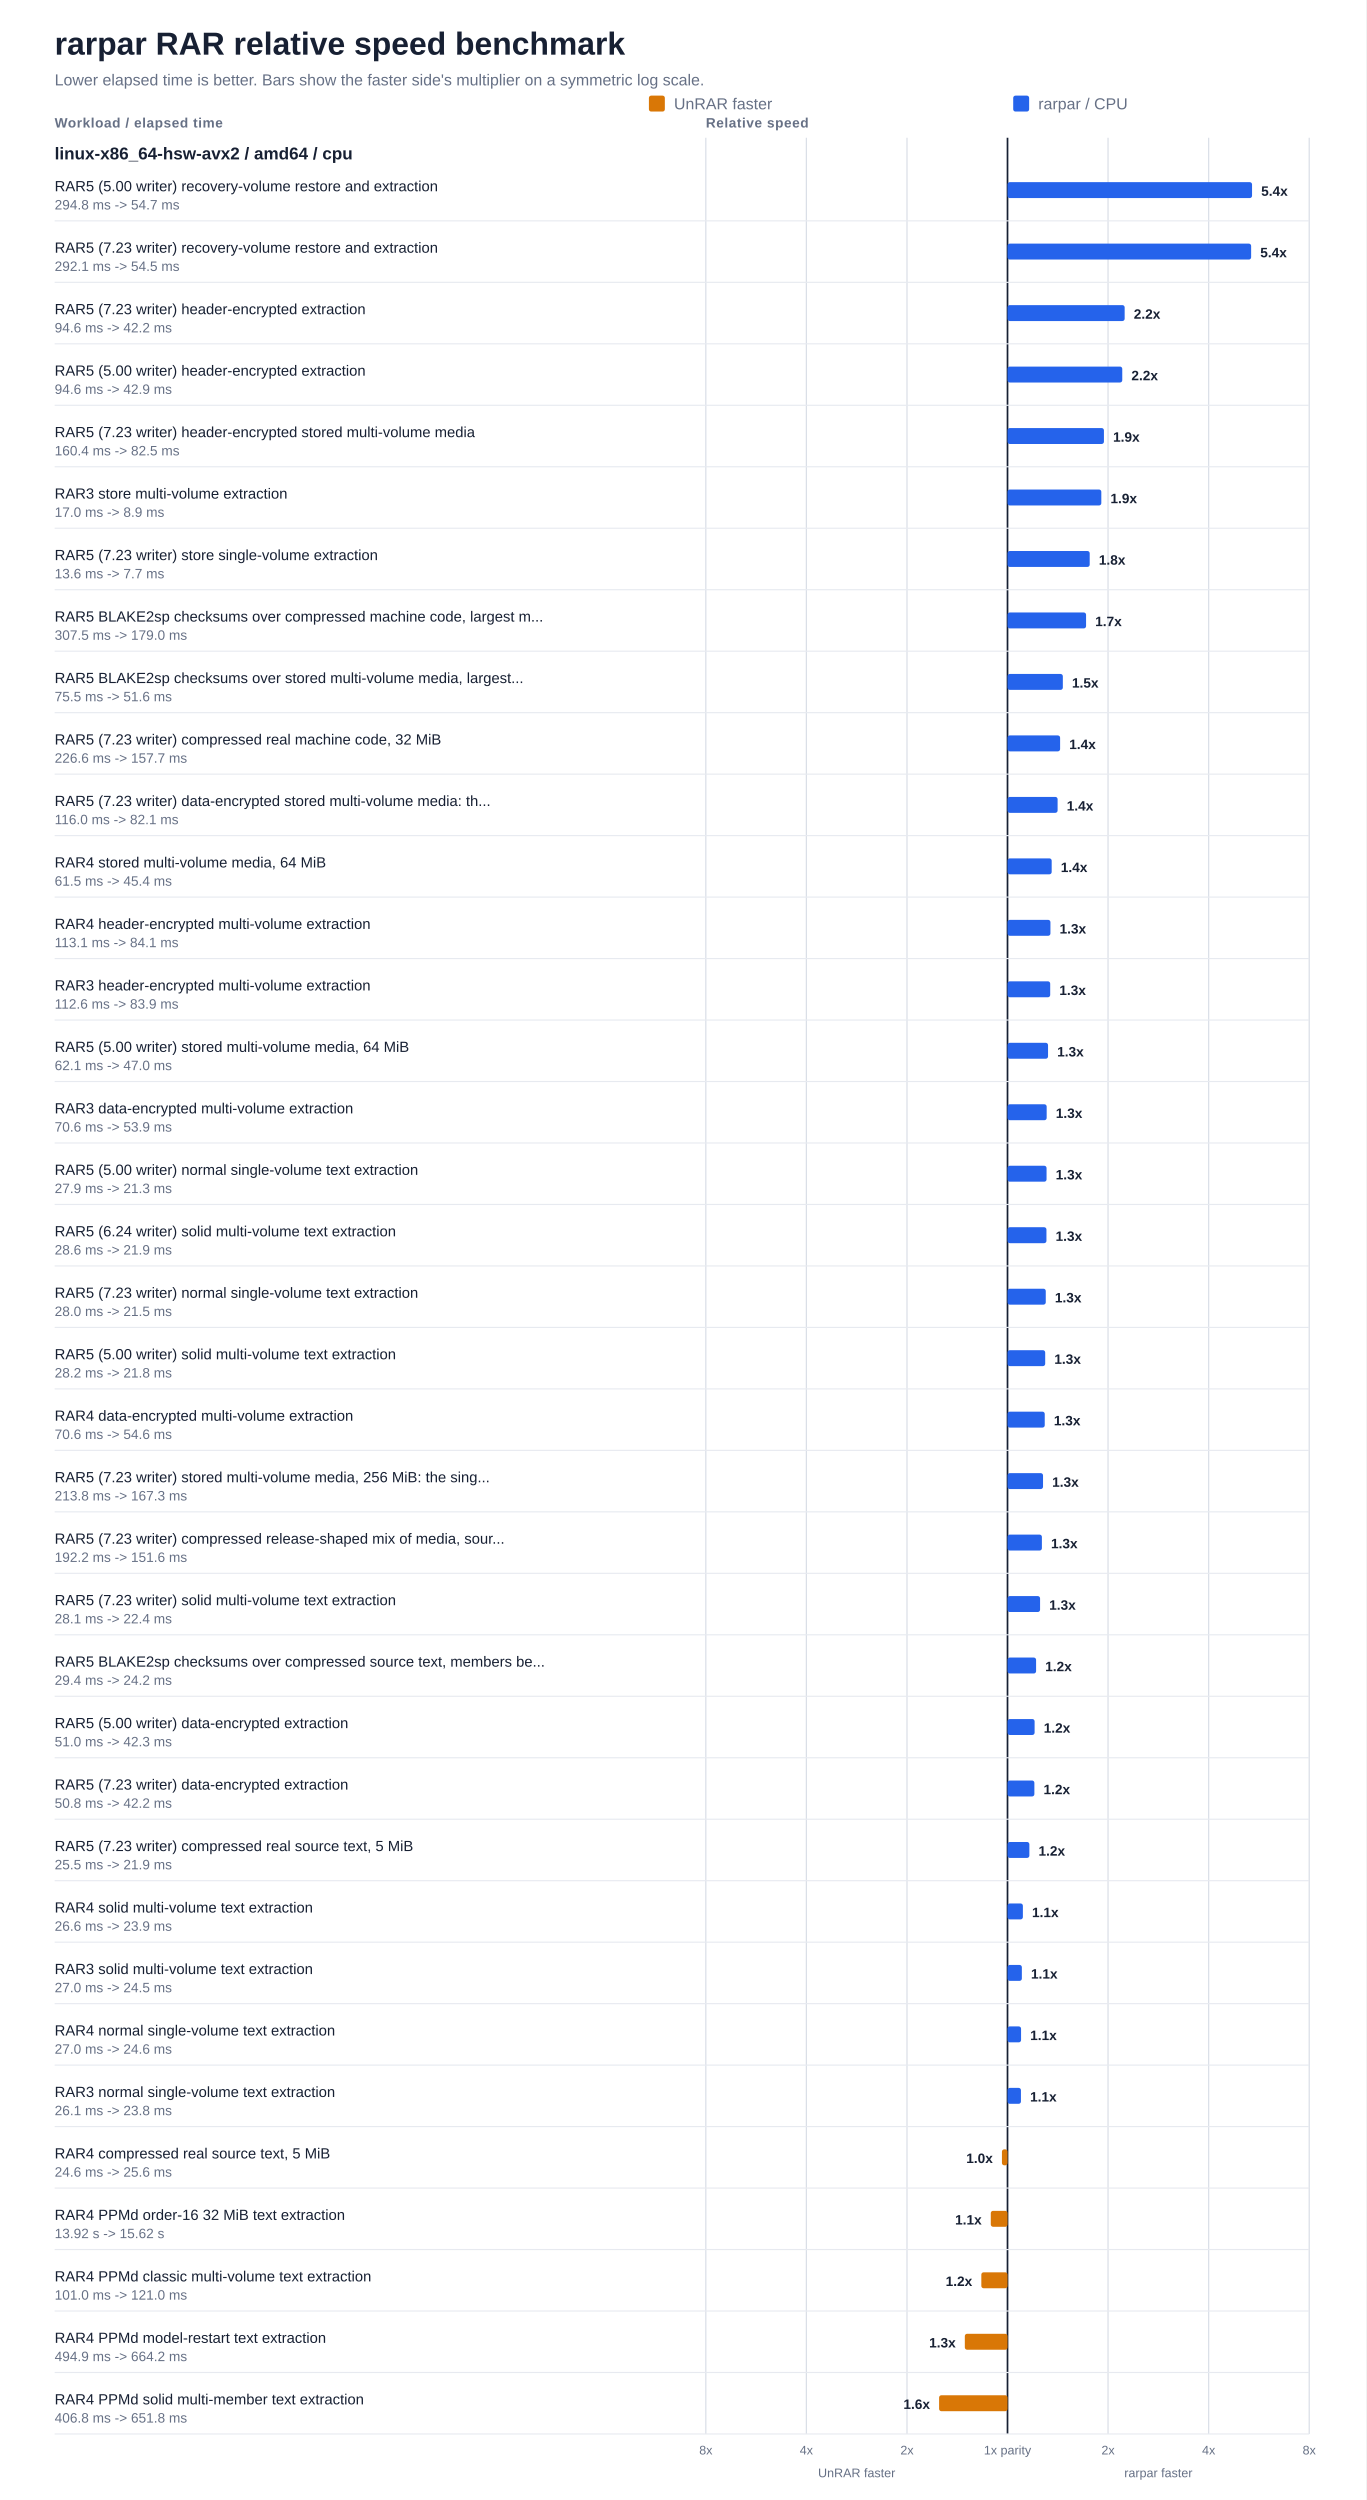
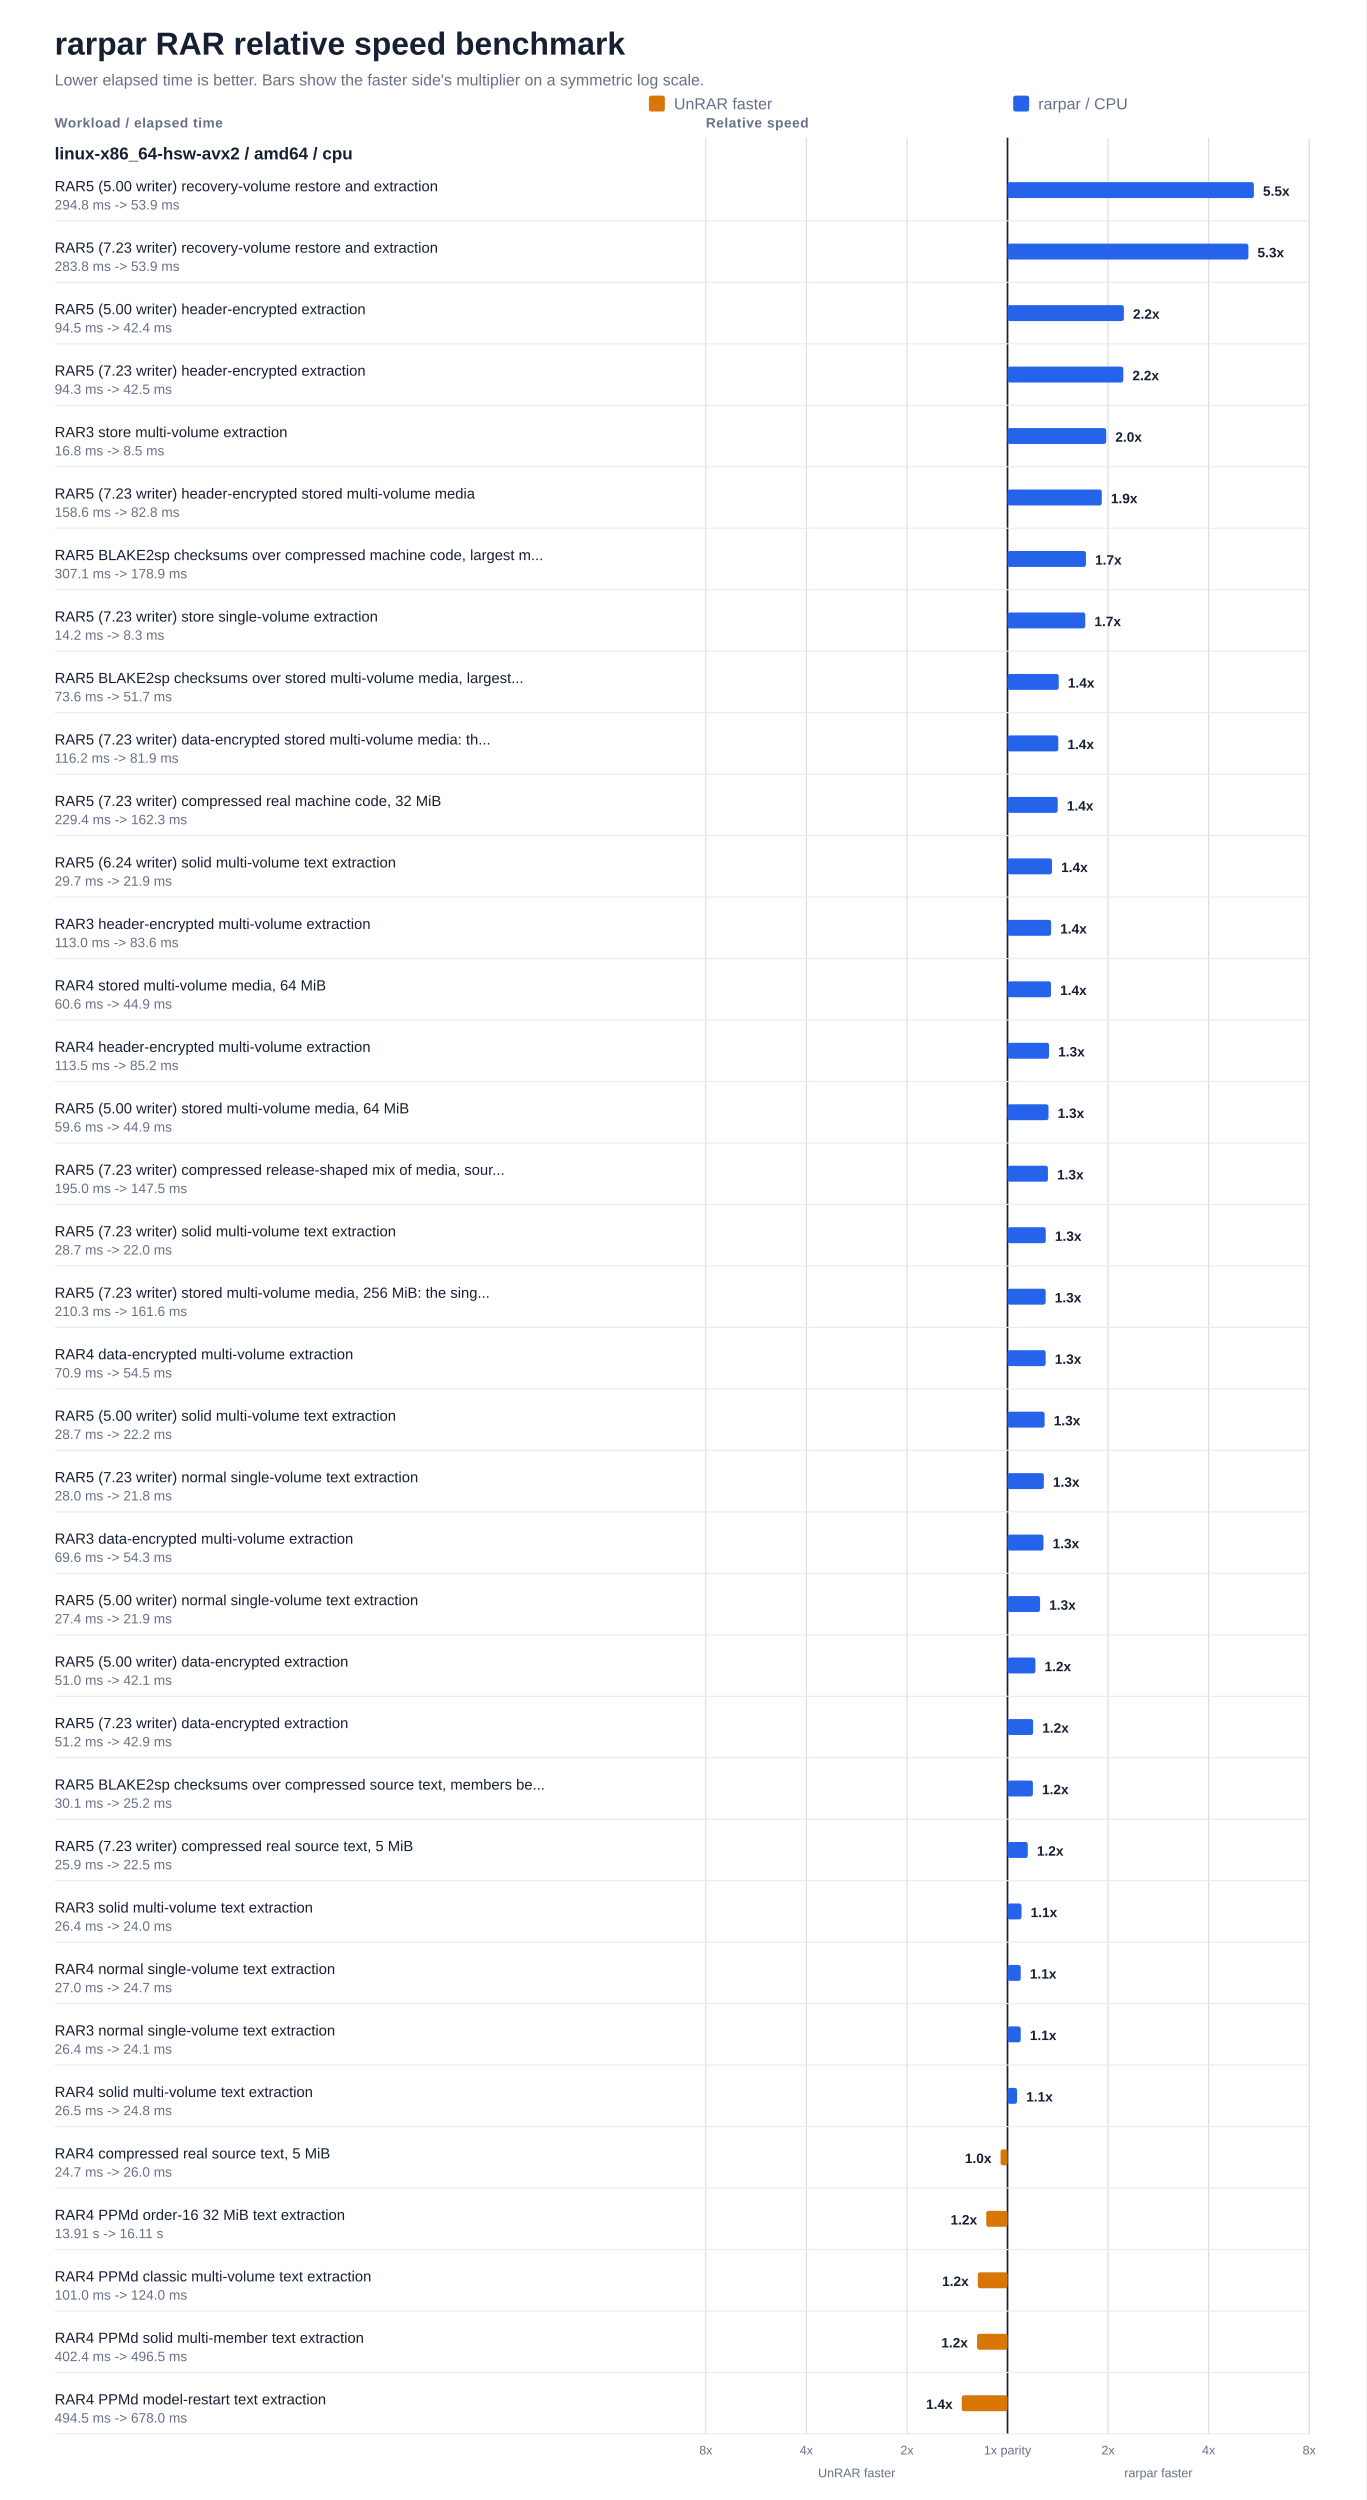
<svg xmlns="http://www.w3.org/2000/svg" width="1200" height="2196" viewBox="0 0 1200 2196" role="img" aria-labelledby="title desc">
  <style>
    .bg { fill: #ffffff; } text { font-family: Arial, sans-serif; fill: #172033; }
    .title { font-size: 28px; font-weight: 600; } .subtitle { font-size: 14px; fill: #667085; }
    .column { font-size: 12px; font-weight: 600; fill: #667085; letter-spacing: .04em; text-transform: uppercase; }
    .machine { font-size: 15px; font-weight: 600; } .workload { font-size: 13px; font-weight: 500; }
    .timing { font-size: 12px; fill: #667085; } .tick { font-size: 11px; fill: #667085; } .ratio { font-size: 12px; font-weight: 600; }
    .grid { stroke: #d7dce5; stroke-width: 1; } .parity { stroke: #172033; stroke-width: 1.5; } .rule { stroke: #e7eaf0; stroke-width: 1; }
    .cpu { fill: #2563eb; } .gpu { fill: #7c3aed; } .slower { fill: #d97706; }
    @media (prefers-color-scheme: dark) { .bg { fill: #0d1117; } text { fill: #e6edf3; } .subtitle, .column, .timing, .tick { fill: #9ca7b5; } .grid { stroke: #30363d; } .parity { stroke: #e6edf3; } .rule { stroke: #21262d; } .cpu { fill: #58a6ff; } .gpu { fill: #bc8cff; } .slower { fill: #f2a65a; } }
  </style>
  <rect class="bg" width="1200" height="2196" />
  <text class="title" x="48" y="48">rarpar RAR relative speed benchmark</text>
  <text class="subtitle" x="48" y="75">Lower elapsed time is better. Bars show the faster side's multiplier on a symmetric log scale.</text>
  <g aria-label="Legend">
    <rect class="slower" x="570" y="84" width="14" height="14" rx="2" />
    <text class="subtitle" x="592" y="96">UnRAR faster</text>
    <rect class="cpu" x="890" y="84" width="14" height="14" rx="2" />
    <text class="subtitle" x="912" y="96">rarpar / CPU</text>
  </g>
  <text class="column" x="48" y="112">Workload / elapsed time</text>
  <text class="column" x="620" y="112">Relative speed</text>
  <g aria-label="Relative speed axis">
    <line class="grid" x1="620.0" y1="121" x2="620.0" y2="2138" />
    <text class="tick" x="620.0" y="2156" text-anchor="middle">8x</text>
    <line class="grid" x1="708.3" y1="121" x2="708.3" y2="2138" />
    <text class="tick" x="708.3" y="2156" text-anchor="middle">4x</text>
    <line class="grid" x1="796.7" y1="121" x2="796.7" y2="2138" />
    <text class="tick" x="796.7" y="2156" text-anchor="middle">2x</text>
    <line class="parity" x1="885.0" y1="121" x2="885.0" y2="2138" />
    <text class="tick" x="885.0" y="2156" text-anchor="middle">1x parity</text>
    <line class="grid" x1="973.3" y1="121" x2="973.3" y2="2138" />
    <text class="tick" x="973.3" y="2156" text-anchor="middle">2x</text>
    <line class="grid" x1="1061.7" y1="121" x2="1061.7" y2="2138" />
    <text class="tick" x="1061.7" y="2156" text-anchor="middle">4x</text>
    <line class="grid" x1="1150.0" y1="121" x2="1150.0" y2="2138" />
    <text class="tick" x="1150.0" y="2156" text-anchor="middle">8x</text>
    <text class="tick" x="752.5" y="2176" text-anchor="middle">UnRAR faster</text>
    <text class="tick" x="1017.5" y="2176" text-anchor="middle">rarpar faster</text>
  </g>
  <g aria-label="RAR benchmarks">
    <text class="machine" x="48" y="140">linux-x86_64-hsw-avx2 / amd64 / cpu</text>
    <text class="workload" x="48" y="168">RAR5 (5.00 writer) recovery-volume restore and extraction</text>
-     <text class="timing" x="48" y="184">294.8 ms -&gt; 54.7 ms</text>
-     <rect class="cpu" x="885.0" y="160" width="214.8" height="14" rx="2" />
-     <text class="ratio" x="1107.8" y="172">5.4x</text>
+     <text class="timing" x="48" y="184">294.8 ms -&gt; 53.9 ms</text>
+     <rect class="cpu" x="885.0" y="160" width="216.4" height="14" rx="2" />
+     <text class="ratio" x="1109.4" y="172">5.5x</text>
    <line class="rule" x1="48" y1="194" x2="1150" y2="194" />
    <text class="workload" x="48" y="222">RAR5 (7.23 writer) recovery-volume restore and extraction</text>
-     <text class="timing" x="48" y="238">292.1 ms -&gt; 54.5 ms</text>
-     <rect class="cpu" x="885.0" y="214" width="214.0" height="14" rx="2" />
-     <text class="ratio" x="1107.0" y="226">5.4x</text>
+     <text class="timing" x="48" y="238">283.8 ms -&gt; 53.9 ms</text>
+     <rect class="cpu" x="885.0" y="214" width="211.6" height="14" rx="2" />
+     <text class="ratio" x="1104.6" y="226">5.3x</text>
    <line class="rule" x1="48" y1="248" x2="1150" y2="248" />
-     <text class="workload" x="48" y="276">RAR5 (7.23 writer) header-encrypted extraction</text>
-     <text class="timing" x="48" y="292">94.6 ms -&gt; 42.2 ms</text>
-     <rect class="cpu" x="885.0" y="268" width="102.9" height="14" rx="2" />
-     <text class="ratio" x="995.9" y="280">2.2x</text>
+     <text class="workload" x="48" y="276">RAR5 (5.00 writer) header-encrypted extraction</text>
+     <text class="timing" x="48" y="292">94.5 ms -&gt; 42.4 ms</text>
+     <rect class="cpu" x="885.0" y="268" width="102.2" height="14" rx="2" />
+     <text class="ratio" x="995.2" y="280">2.2x</text>
    <line class="rule" x1="48" y1="302" x2="1150" y2="302" />
-     <text class="workload" x="48" y="330">RAR5 (5.00 writer) header-encrypted extraction</text>
-     <text class="timing" x="48" y="346">94.6 ms -&gt; 42.9 ms</text>
-     <rect class="cpu" x="885.0" y="322" width="100.8" height="14" rx="2" />
-     <text class="ratio" x="993.8" y="334">2.2x</text>
+     <text class="workload" x="48" y="330">RAR5 (7.23 writer) header-encrypted extraction</text>
+     <text class="timing" x="48" y="346">94.3 ms -&gt; 42.5 ms</text>
+     <rect class="cpu" x="885.0" y="322" width="101.7" height="14" rx="2" />
+     <text class="ratio" x="994.7" y="334">2.2x</text>
    <line class="rule" x1="48" y1="356" x2="1150" y2="356" />
-     <text class="workload" x="48" y="384">RAR5 (7.23 writer) header-encrypted stored multi-volume media</text>
-     <text class="timing" x="48" y="400">160.4 ms -&gt; 82.5 ms</text>
-     <rect class="cpu" x="885.0" y="376" width="84.7" height="14" rx="2" />
-     <text class="ratio" x="977.7" y="388">1.9x</text>
+     <text class="workload" x="48" y="384">RAR3 store multi-volume extraction</text>
+     <text class="timing" x="48" y="400">16.8 ms -&gt; 8.5 ms</text>
+     <rect class="cpu" x="885.0" y="376" width="86.7" height="14" rx="2" />
+     <text class="ratio" x="979.7" y="388">2.0x</text>
    <line class="rule" x1="48" y1="410" x2="1150" y2="410" />
-     <text class="workload" x="48" y="438">RAR3 store multi-volume extraction</text>
-     <text class="timing" x="48" y="454">17.0 ms -&gt; 8.9 ms</text>
-     <rect class="cpu" x="885.0" y="430" width="82.4" height="14" rx="2" />
-     <text class="ratio" x="975.4" y="442">1.9x</text>
+     <text class="workload" x="48" y="438">RAR5 (7.23 writer) header-encrypted stored multi-volume media</text>
+     <text class="timing" x="48" y="454">158.6 ms -&gt; 82.8 ms</text>
+     <rect class="cpu" x="885.0" y="430" width="82.8" height="14" rx="2" />
+     <text class="ratio" x="975.8" y="442">1.9x</text>
    <line class="rule" x1="48" y1="464" x2="1150" y2="464" />
-     <text class="workload" x="48" y="492">RAR5 (7.23 writer) store single-volume extraction</text>
-     <text class="timing" x="48" y="508">13.6 ms -&gt; 7.7 ms</text>
-     <rect class="cpu" x="885.0" y="484" width="72.2" height="14" rx="2" />
-     <text class="ratio" x="965.2" y="496">1.8x</text>
+     <text class="workload" x="48" y="492">RAR5 BLAKE2sp checksums over compressed machine code, largest m...</text>
+     <text class="timing" x="48" y="508">307.1 ms -&gt; 178.9 ms</text>
+     <rect class="cpu" x="885.0" y="484" width="68.9" height="14" rx="2" />
+     <text class="ratio" x="961.9" y="496">1.7x</text>
    <line class="rule" x1="48" y1="518" x2="1150" y2="518" />
-     <text class="workload" x="48" y="546">RAR5 BLAKE2sp checksums over compressed machine code, largest m...</text>
-     <text class="timing" x="48" y="562">307.5 ms -&gt; 179.0 ms</text>
-     <rect class="cpu" x="885.0" y="538" width="69.0" height="14" rx="2" />
-     <text class="ratio" x="962.0" y="550">1.7x</text>
+     <text class="workload" x="48" y="546">RAR5 (7.23 writer) store single-volume extraction</text>
+     <text class="timing" x="48" y="562">14.2 ms -&gt; 8.3 ms</text>
+     <rect class="cpu" x="885.0" y="538" width="68.3" height="14" rx="2" />
+     <text class="ratio" x="961.3" y="550">1.7x</text>
    <line class="rule" x1="48" y1="572" x2="1150" y2="572" />
    <text class="workload" x="48" y="600">RAR5 BLAKE2sp checksums over stored multi-volume media, largest...</text>
-     <text class="timing" x="48" y="616">75.5 ms -&gt; 51.6 ms</text>
-     <rect class="cpu" x="885.0" y="592" width="48.6" height="14" rx="2" />
-     <text class="ratio" x="941.6" y="604">1.5x</text>
+     <text class="timing" x="48" y="616">73.6 ms -&gt; 51.7 ms</text>
+     <rect class="cpu" x="885.0" y="592" width="45.0" height="14" rx="2" />
+     <text class="ratio" x="938.0" y="604">1.4x</text>
    <line class="rule" x1="48" y1="626" x2="1150" y2="626" />
-     <text class="workload" x="48" y="654">RAR5 (7.23 writer) compressed real machine code, 32 MiB</text>
-     <text class="timing" x="48" y="670">226.6 ms -&gt; 157.7 ms</text>
-     <rect class="cpu" x="885.0" y="646" width="46.2" height="14" rx="2" />
-     <text class="ratio" x="939.2" y="658">1.4x</text>
+     <text class="workload" x="48" y="654">RAR5 (7.23 writer) data-encrypted stored multi-volume media: th...</text>
+     <text class="timing" x="48" y="670">116.2 ms -&gt; 81.9 ms</text>
+     <rect class="cpu" x="885.0" y="646" width="44.6" height="14" rx="2" />
+     <text class="ratio" x="937.6" y="658">1.4x</text>
    <line class="rule" x1="48" y1="680" x2="1150" y2="680" />
-     <text class="workload" x="48" y="708">RAR5 (7.23 writer) data-encrypted stored multi-volume media: th...</text>
-     <text class="timing" x="48" y="724">116.0 ms -&gt; 82.1 ms</text>
-     <rect class="cpu" x="885.0" y="700" width="44.0" height="14" rx="2" />
-     <text class="ratio" x="937.0" y="712">1.4x</text>
+     <text class="workload" x="48" y="708">RAR5 (7.23 writer) compressed real machine code, 32 MiB</text>
+     <text class="timing" x="48" y="724">229.4 ms -&gt; 162.3 ms</text>
+     <rect class="cpu" x="885.0" y="700" width="44.1" height="14" rx="2" />
+     <text class="ratio" x="937.1" y="712">1.4x</text>
    <line class="rule" x1="48" y1="734" x2="1150" y2="734" />
-     <text class="workload" x="48" y="762">RAR4 stored multi-volume media, 64 MiB</text>
-     <text class="timing" x="48" y="778">61.5 ms -&gt; 45.4 ms</text>
-     <rect class="cpu" x="885.0" y="754" width="38.8" height="14" rx="2" />
-     <text class="ratio" x="931.8" y="766">1.4x</text>
+     <text class="workload" x="48" y="762">RAR5 (6.24 writer) solid multi-volume text extraction</text>
+     <text class="timing" x="48" y="778">29.7 ms -&gt; 21.9 ms</text>
+     <rect class="cpu" x="885.0" y="754" width="39.1" height="14" rx="2" />
+     <text class="ratio" x="932.1" y="766">1.4x</text>
    <line class="rule" x1="48" y1="788" x2="1150" y2="788" />
-     <text class="workload" x="48" y="816">RAR4 header-encrypted multi-volume extraction</text>
-     <text class="timing" x="48" y="832">113.1 ms -&gt; 84.1 ms</text>
-     <rect class="cpu" x="885.0" y="808" width="37.7" height="14" rx="2" />
-     <text class="ratio" x="930.7" y="820">1.3x</text>
+     <text class="workload" x="48" y="816">RAR3 header-encrypted multi-volume extraction</text>
+     <text class="timing" x="48" y="832">113.0 ms -&gt; 83.6 ms</text>
+     <rect class="cpu" x="885.0" y="808" width="38.3" height="14" rx="2" />
+     <text class="ratio" x="931.3" y="820">1.4x</text>
    <line class="rule" x1="48" y1="842" x2="1150" y2="842" />
-     <text class="workload" x="48" y="870">RAR3 header-encrypted multi-volume extraction</text>
-     <text class="timing" x="48" y="886">112.6 ms -&gt; 83.9 ms</text>
-     <rect class="cpu" x="885.0" y="862" width="37.5" height="14" rx="2" />
-     <text class="ratio" x="930.5" y="874">1.3x</text>
+     <text class="workload" x="48" y="870">RAR4 stored multi-volume media, 64 MiB</text>
+     <text class="timing" x="48" y="886">60.6 ms -&gt; 44.9 ms</text>
+     <rect class="cpu" x="885.0" y="862" width="38.2" height="14" rx="2" />
+     <text class="ratio" x="931.2" y="874">1.4x</text>
    <line class="rule" x1="48" y1="896" x2="1150" y2="896" />
-     <text class="workload" x="48" y="924">RAR5 (5.00 writer) stored multi-volume media, 64 MiB</text>
-     <text class="timing" x="48" y="940">62.1 ms -&gt; 47.0 ms</text>
-     <rect class="cpu" x="885.0" y="916" width="35.6" height="14" rx="2" />
-     <text class="ratio" x="928.6" y="928">1.3x</text>
+     <text class="workload" x="48" y="924">RAR4 header-encrypted multi-volume extraction</text>
+     <text class="timing" x="48" y="940">113.5 ms -&gt; 85.2 ms</text>
+     <rect class="cpu" x="885.0" y="916" width="36.5" height="14" rx="2" />
+     <text class="ratio" x="929.5" y="928">1.3x</text>
    <line class="rule" x1="48" y1="950" x2="1150" y2="950" />
-     <text class="workload" x="48" y="978">RAR3 data-encrypted multi-volume extraction</text>
-     <text class="timing" x="48" y="994">70.6 ms -&gt; 53.9 ms</text>
-     <rect class="cpu" x="885.0" y="970" width="34.4" height="14" rx="2" />
-     <text class="ratio" x="927.4" y="982">1.3x</text>
+     <text class="workload" x="48" y="978">RAR5 (5.00 writer) stored multi-volume media, 64 MiB</text>
+     <text class="timing" x="48" y="994">59.6 ms -&gt; 44.9 ms</text>
+     <rect class="cpu" x="885.0" y="970" width="36.0" height="14" rx="2" />
+     <text class="ratio" x="929.0" y="982">1.3x</text>
    <line class="rule" x1="48" y1="1004" x2="1150" y2="1004" />
-     <text class="workload" x="48" y="1032">RAR5 (5.00 writer) normal single-volume text extraction</text>
-     <text class="timing" x="48" y="1048">27.9 ms -&gt; 21.3 ms</text>
-     <rect class="cpu" x="885.0" y="1024" width="34.3" height="14" rx="2" />
-     <text class="ratio" x="927.3" y="1036">1.3x</text>
+     <text class="workload" x="48" y="1032">RAR5 (7.23 writer) compressed release-shaped mix of media, sour...</text>
+     <text class="timing" x="48" y="1048">195.0 ms -&gt; 147.5 ms</text>
+     <rect class="cpu" x="885.0" y="1024" width="35.5" height="14" rx="2" />
+     <text class="ratio" x="928.5" y="1036">1.3x</text>
    <line class="rule" x1="48" y1="1058" x2="1150" y2="1058" />
-     <text class="workload" x="48" y="1086">RAR5 (6.24 writer) solid multi-volume text extraction</text>
-     <text class="timing" x="48" y="1102">28.6 ms -&gt; 21.9 ms</text>
-     <rect class="cpu" x="885.0" y="1078" width="34.2" height="14" rx="2" />
-     <text class="ratio" x="927.2" y="1090">1.3x</text>
+     <text class="workload" x="48" y="1086">RAR5 (7.23 writer) solid multi-volume text extraction</text>
+     <text class="timing" x="48" y="1102">28.7 ms -&gt; 22.0 ms</text>
+     <rect class="cpu" x="885.0" y="1078" width="33.6" height="14" rx="2" />
+     <text class="ratio" x="926.6" y="1090">1.3x</text>
    <line class="rule" x1="48" y1="1112" x2="1150" y2="1112" />
-     <text class="workload" x="48" y="1140">RAR5 (7.23 writer) normal single-volume text extraction</text>
-     <text class="timing" x="48" y="1156">28.0 ms -&gt; 21.5 ms</text>
-     <rect class="cpu" x="885.0" y="1132" width="33.6" height="14" rx="2" />
-     <text class="ratio" x="926.6" y="1144">1.3x</text>
+     <text class="workload" x="48" y="1140">RAR5 (7.23 writer) stored multi-volume media, 256 MiB: the sing...</text>
+     <text class="timing" x="48" y="1156">210.3 ms -&gt; 161.6 ms</text>
+     <rect class="cpu" x="885.0" y="1132" width="33.5" height="14" rx="2" />
+     <text class="ratio" x="926.5" y="1144">1.3x</text>
    <line class="rule" x1="48" y1="1166" x2="1150" y2="1166" />
-     <text class="workload" x="48" y="1194">RAR5 (5.00 writer) solid multi-volume text extraction</text>
-     <text class="timing" x="48" y="1210">28.2 ms -&gt; 21.8 ms</text>
-     <rect class="cpu" x="885.0" y="1186" width="33.1" height="14" rx="2" />
-     <text class="ratio" x="926.1" y="1198">1.3x</text>
+     <text class="workload" x="48" y="1194">RAR4 data-encrypted multi-volume extraction</text>
+     <text class="timing" x="48" y="1210">70.9 ms -&gt; 54.5 ms</text>
+     <rect class="cpu" x="885.0" y="1186" width="33.5" height="14" rx="2" />
+     <text class="ratio" x="926.5" y="1198">1.3x</text>
    <line class="rule" x1="48" y1="1220" x2="1150" y2="1220" />
-     <text class="workload" x="48" y="1248">RAR4 data-encrypted multi-volume extraction</text>
-     <text class="timing" x="48" y="1264">70.6 ms -&gt; 54.6 ms</text>
-     <rect class="cpu" x="885.0" y="1240" width="32.7" height="14" rx="2" />
-     <text class="ratio" x="925.7" y="1252">1.3x</text>
+     <text class="workload" x="48" y="1248">RAR5 (5.00 writer) solid multi-volume text extraction</text>
+     <text class="timing" x="48" y="1264">28.7 ms -&gt; 22.2 ms</text>
+     <rect class="cpu" x="885.0" y="1240" width="32.6" height="14" rx="2" />
+     <text class="ratio" x="925.6" y="1252">1.3x</text>
    <line class="rule" x1="48" y1="1274" x2="1150" y2="1274" />
-     <text class="workload" x="48" y="1302">RAR5 (7.23 writer) stored multi-volume media, 256 MiB: the sing...</text>
-     <text class="timing" x="48" y="1318">213.8 ms -&gt; 167.3 ms</text>
-     <rect class="cpu" x="885.0" y="1294" width="31.2" height="14" rx="2" />
-     <text class="ratio" x="924.2" y="1306">1.3x</text>
+     <text class="workload" x="48" y="1302">RAR5 (7.23 writer) normal single-volume text extraction</text>
+     <text class="timing" x="48" y="1318">28.0 ms -&gt; 21.8 ms</text>
+     <rect class="cpu" x="885.0" y="1294" width="31.9" height="14" rx="2" />
+     <text class="ratio" x="924.9" y="1306">1.3x</text>
    <line class="rule" x1="48" y1="1328" x2="1150" y2="1328" />
-     <text class="workload" x="48" y="1356">RAR5 (7.23 writer) compressed release-shaped mix of media, sour...</text>
-     <text class="timing" x="48" y="1372">192.2 ms -&gt; 151.6 ms</text>
-     <rect class="cpu" x="885.0" y="1348" width="30.2" height="14" rx="2" />
-     <text class="ratio" x="923.2" y="1360">1.3x</text>
+     <text class="workload" x="48" y="1356">RAR3 data-encrypted multi-volume extraction</text>
+     <text class="timing" x="48" y="1372">69.6 ms -&gt; 54.3 ms</text>
+     <rect class="cpu" x="885.0" y="1348" width="31.6" height="14" rx="2" />
+     <text class="ratio" x="924.6" y="1360">1.3x</text>
    <line class="rule" x1="48" y1="1382" x2="1150" y2="1382" />
-     <text class="workload" x="48" y="1410">RAR5 (7.23 writer) solid multi-volume text extraction</text>
-     <text class="timing" x="48" y="1426">28.1 ms -&gt; 22.4 ms</text>
+     <text class="workload" x="48" y="1410">RAR5 (5.00 writer) normal single-volume text extraction</text>
+     <text class="timing" x="48" y="1426">27.4 ms -&gt; 21.9 ms</text>
    <rect class="cpu" x="885.0" y="1402" width="28.6" height="14" rx="2" />
    <text class="ratio" x="921.6" y="1414">1.3x</text>
    <line class="rule" x1="48" y1="1436" x2="1150" y2="1436" />
-     <text class="workload" x="48" y="1464">RAR5 BLAKE2sp checksums over compressed source text, members be...</text>
-     <text class="timing" x="48" y="1480">29.4 ms -&gt; 24.2 ms</text>
-     <rect class="cpu" x="885.0" y="1456" width="25.1" height="14" rx="2" />
-     <text class="ratio" x="918.1" y="1468">1.2x</text>
+     <text class="workload" x="48" y="1464">RAR5 (5.00 writer) data-encrypted extraction</text>
+     <text class="timing" x="48" y="1480">51.0 ms -&gt; 42.1 ms</text>
+     <rect class="cpu" x="885.0" y="1456" width="24.5" height="14" rx="2" />
+     <text class="ratio" x="917.5" y="1468">1.2x</text>
    <line class="rule" x1="48" y1="1490" x2="1150" y2="1490" />
-     <text class="workload" x="48" y="1518">RAR5 (5.00 writer) data-encrypted extraction</text>
-     <text class="timing" x="48" y="1534">51.0 ms -&gt; 42.3 ms</text>
-     <rect class="cpu" x="885.0" y="1510" width="23.8" height="14" rx="2" />
-     <text class="ratio" x="916.8" y="1522">1.2x</text>
+     <text class="workload" x="48" y="1518">RAR5 (7.23 writer) data-encrypted extraction</text>
+     <text class="timing" x="48" y="1534">51.2 ms -&gt; 42.9 ms</text>
+     <rect class="cpu" x="885.0" y="1510" width="22.5" height="14" rx="2" />
+     <text class="ratio" x="915.5" y="1522">1.2x</text>
    <line class="rule" x1="48" y1="1544" x2="1150" y2="1544" />
-     <text class="workload" x="48" y="1572">RAR5 (7.23 writer) data-encrypted extraction</text>
-     <text class="timing" x="48" y="1588">50.8 ms -&gt; 42.2 ms</text>
-     <rect class="cpu" x="885.0" y="1564" width="23.6" height="14" rx="2" />
-     <text class="ratio" x="916.6" y="1576">1.2x</text>
+     <text class="workload" x="48" y="1572">RAR5 BLAKE2sp checksums over compressed source text, members be...</text>
+     <text class="timing" x="48" y="1588">30.1 ms -&gt; 25.2 ms</text>
+     <rect class="cpu" x="885.0" y="1564" width="22.3" height="14" rx="2" />
+     <text class="ratio" x="915.3" y="1576">1.2x</text>
    <line class="rule" x1="48" y1="1598" x2="1150" y2="1598" />
    <text class="workload" x="48" y="1626">RAR5 (7.23 writer) compressed real source text, 5 MiB</text>
-     <text class="timing" x="48" y="1642">25.5 ms -&gt; 21.9 ms</text>
-     <rect class="cpu" x="885.0" y="1618" width="19.2" height="14" rx="2" />
-     <text class="ratio" x="912.2" y="1630">1.2x</text>
+     <text class="timing" x="48" y="1642">25.9 ms -&gt; 22.5 ms</text>
+     <rect class="cpu" x="885.0" y="1618" width="17.8" height="14" rx="2" />
+     <text class="ratio" x="910.8" y="1630">1.2x</text>
    <line class="rule" x1="48" y1="1652" x2="1150" y2="1652" />
-     <text class="workload" x="48" y="1680">RAR4 solid multi-volume text extraction</text>
-     <text class="timing" x="48" y="1696">26.6 ms -&gt; 23.9 ms</text>
-     <rect class="cpu" x="885.0" y="1672" width="13.5" height="14" rx="2" />
-     <text class="ratio" x="906.5" y="1684">1.1x</text>
+     <text class="workload" x="48" y="1680">RAR3 solid multi-volume text extraction</text>
+     <text class="timing" x="48" y="1696">26.4 ms -&gt; 24.0 ms</text>
+     <rect class="cpu" x="885.0" y="1672" width="12.3" height="14" rx="2" />
+     <text class="ratio" x="905.3" y="1684">1.1x</text>
    <line class="rule" x1="48" y1="1706" x2="1150" y2="1706" />
-     <text class="workload" x="48" y="1734">RAR3 solid multi-volume text extraction</text>
-     <text class="timing" x="48" y="1750">27.0 ms -&gt; 24.5 ms</text>
-     <rect class="cpu" x="885.0" y="1726" width="12.6" height="14" rx="2" />
-     <text class="ratio" x="905.6" y="1738">1.1x</text>
+     <text class="workload" x="48" y="1734">RAR4 normal single-volume text extraction</text>
+     <text class="timing" x="48" y="1750">27.0 ms -&gt; 24.7 ms</text>
+     <rect class="cpu" x="885.0" y="1726" width="11.6" height="14" rx="2" />
+     <text class="ratio" x="904.6" y="1738">1.1x</text>
    <line class="rule" x1="48" y1="1760" x2="1150" y2="1760" />
-     <text class="workload" x="48" y="1788">RAR4 normal single-volume text extraction</text>
-     <text class="timing" x="48" y="1804">27.0 ms -&gt; 24.6 ms</text>
-     <rect class="cpu" x="885.0" y="1780" width="11.9" height="14" rx="2" />
-     <text class="ratio" x="904.9" y="1792">1.1x</text>
+     <text class="workload" x="48" y="1788">RAR3 normal single-volume text extraction</text>
+     <text class="timing" x="48" y="1804">26.4 ms -&gt; 24.1 ms</text>
+     <rect class="cpu" x="885.0" y="1780" width="11.6" height="14" rx="2" />
+     <text class="ratio" x="904.6" y="1792">1.1x</text>
    <line class="rule" x1="48" y1="1814" x2="1150" y2="1814" />
-     <text class="workload" x="48" y="1842">RAR3 normal single-volume text extraction</text>
-     <text class="timing" x="48" y="1858">26.1 ms -&gt; 23.8 ms</text>
-     <rect class="cpu" x="885.0" y="1834" width="11.8" height="14" rx="2" />
-     <text class="ratio" x="904.8" y="1846">1.1x</text>
+     <text class="workload" x="48" y="1842">RAR4 solid multi-volume text extraction</text>
+     <text class="timing" x="48" y="1858">26.5 ms -&gt; 24.8 ms</text>
+     <rect class="cpu" x="885.0" y="1834" width="8.4" height="14" rx="2" />
+     <text class="ratio" x="901.4" y="1846">1.1x</text>
    <line class="rule" x1="48" y1="1868" x2="1150" y2="1868" />
    <text class="workload" x="48" y="1896">RAR4 compressed real source text, 5 MiB</text>
-     <text class="timing" x="48" y="1912">24.6 ms -&gt; 25.6 ms</text>
-     <rect class="slower" x="880.1" y="1888" width="4.9" height="14" rx="2" />
-     <text class="ratio" x="872.1" y="1900" text-anchor="end">1.0x</text>
+     <text class="timing" x="48" y="1912">24.7 ms -&gt; 26.0 ms</text>
+     <rect class="slower" x="878.9" y="1888" width="6.1" height="14" rx="2" />
+     <text class="ratio" x="870.9" y="1900" text-anchor="end">1.0x</text>
    <line class="rule" x1="48" y1="1922" x2="1150" y2="1922" />
    <text class="workload" x="48" y="1950">RAR4 PPMd order-16 32 MiB text extraction</text>
-     <text class="timing" x="48" y="1966">13.92 s -&gt; 15.62 s</text>
-     <rect class="slower" x="870.3" y="1942" width="14.7" height="14" rx="2" />
-     <text class="ratio" x="862.3" y="1954" text-anchor="end">1.1x</text>
+     <text class="timing" x="48" y="1966">13.91 s -&gt; 16.11 s</text>
+     <rect class="slower" x="866.3" y="1942" width="18.7" height="14" rx="2" />
+     <text class="ratio" x="858.3" y="1954" text-anchor="end">1.2x</text>
    <line class="rule" x1="48" y1="1976" x2="1150" y2="1976" />
    <text class="workload" x="48" y="2004">RAR4 PPMd classic multi-volume text extraction</text>
-     <text class="timing" x="48" y="2020">101.0 ms -&gt; 121.0 ms</text>
-     <rect class="slower" x="862.0" y="1996" width="23.0" height="14" rx="2" />
-     <text class="ratio" x="854.0" y="2008" text-anchor="end">1.2x</text>
+     <text class="timing" x="48" y="2020">101.0 ms -&gt; 124.0 ms</text>
+     <rect class="slower" x="858.9" y="1996" width="26.1" height="14" rx="2" />
+     <text class="ratio" x="850.9" y="2008" text-anchor="end">1.2x</text>
    <line class="rule" x1="48" y1="2030" x2="1150" y2="2030" />
-     <text class="workload" x="48" y="2058">RAR4 PPMd model-restart text extraction</text>
-     <text class="timing" x="48" y="2074">494.9 ms -&gt; 664.2 ms</text>
-     <rect class="slower" x="847.5" y="2050" width="37.5" height="14" rx="2" />
-     <text class="ratio" x="839.5" y="2062" text-anchor="end">1.3x</text>
+     <text class="workload" x="48" y="2058">RAR4 PPMd solid multi-member text extraction</text>
+     <text class="timing" x="48" y="2074">402.4 ms -&gt; 496.5 ms</text>
+     <rect class="slower" x="858.2" y="2050" width="26.8" height="14" rx="2" />
+     <text class="ratio" x="850.2" y="2062" text-anchor="end">1.2x</text>
    <line class="rule" x1="48" y1="2084" x2="1150" y2="2084" />
-     <text class="workload" x="48" y="2112">RAR4 PPMd solid multi-member text extraction</text>
-     <text class="timing" x="48" y="2128">406.8 ms -&gt; 651.8 ms</text>
-     <rect class="slower" x="824.9" y="2104" width="60.1" height="14" rx="2" />
-     <text class="ratio" x="816.9" y="2116" text-anchor="end">1.6x</text>
+     <text class="workload" x="48" y="2112">RAR4 PPMd model-restart text extraction</text>
+     <text class="timing" x="48" y="2128">494.5 ms -&gt; 678.0 ms</text>
+     <rect class="slower" x="844.8" y="2104" width="40.2" height="14" rx="2" />
+     <text class="ratio" x="836.8" y="2116" text-anchor="end">1.4x</text>
    <line class="rule" x1="48" y1="2138" x2="1150" y2="2138" />
  </g>
</svg>
